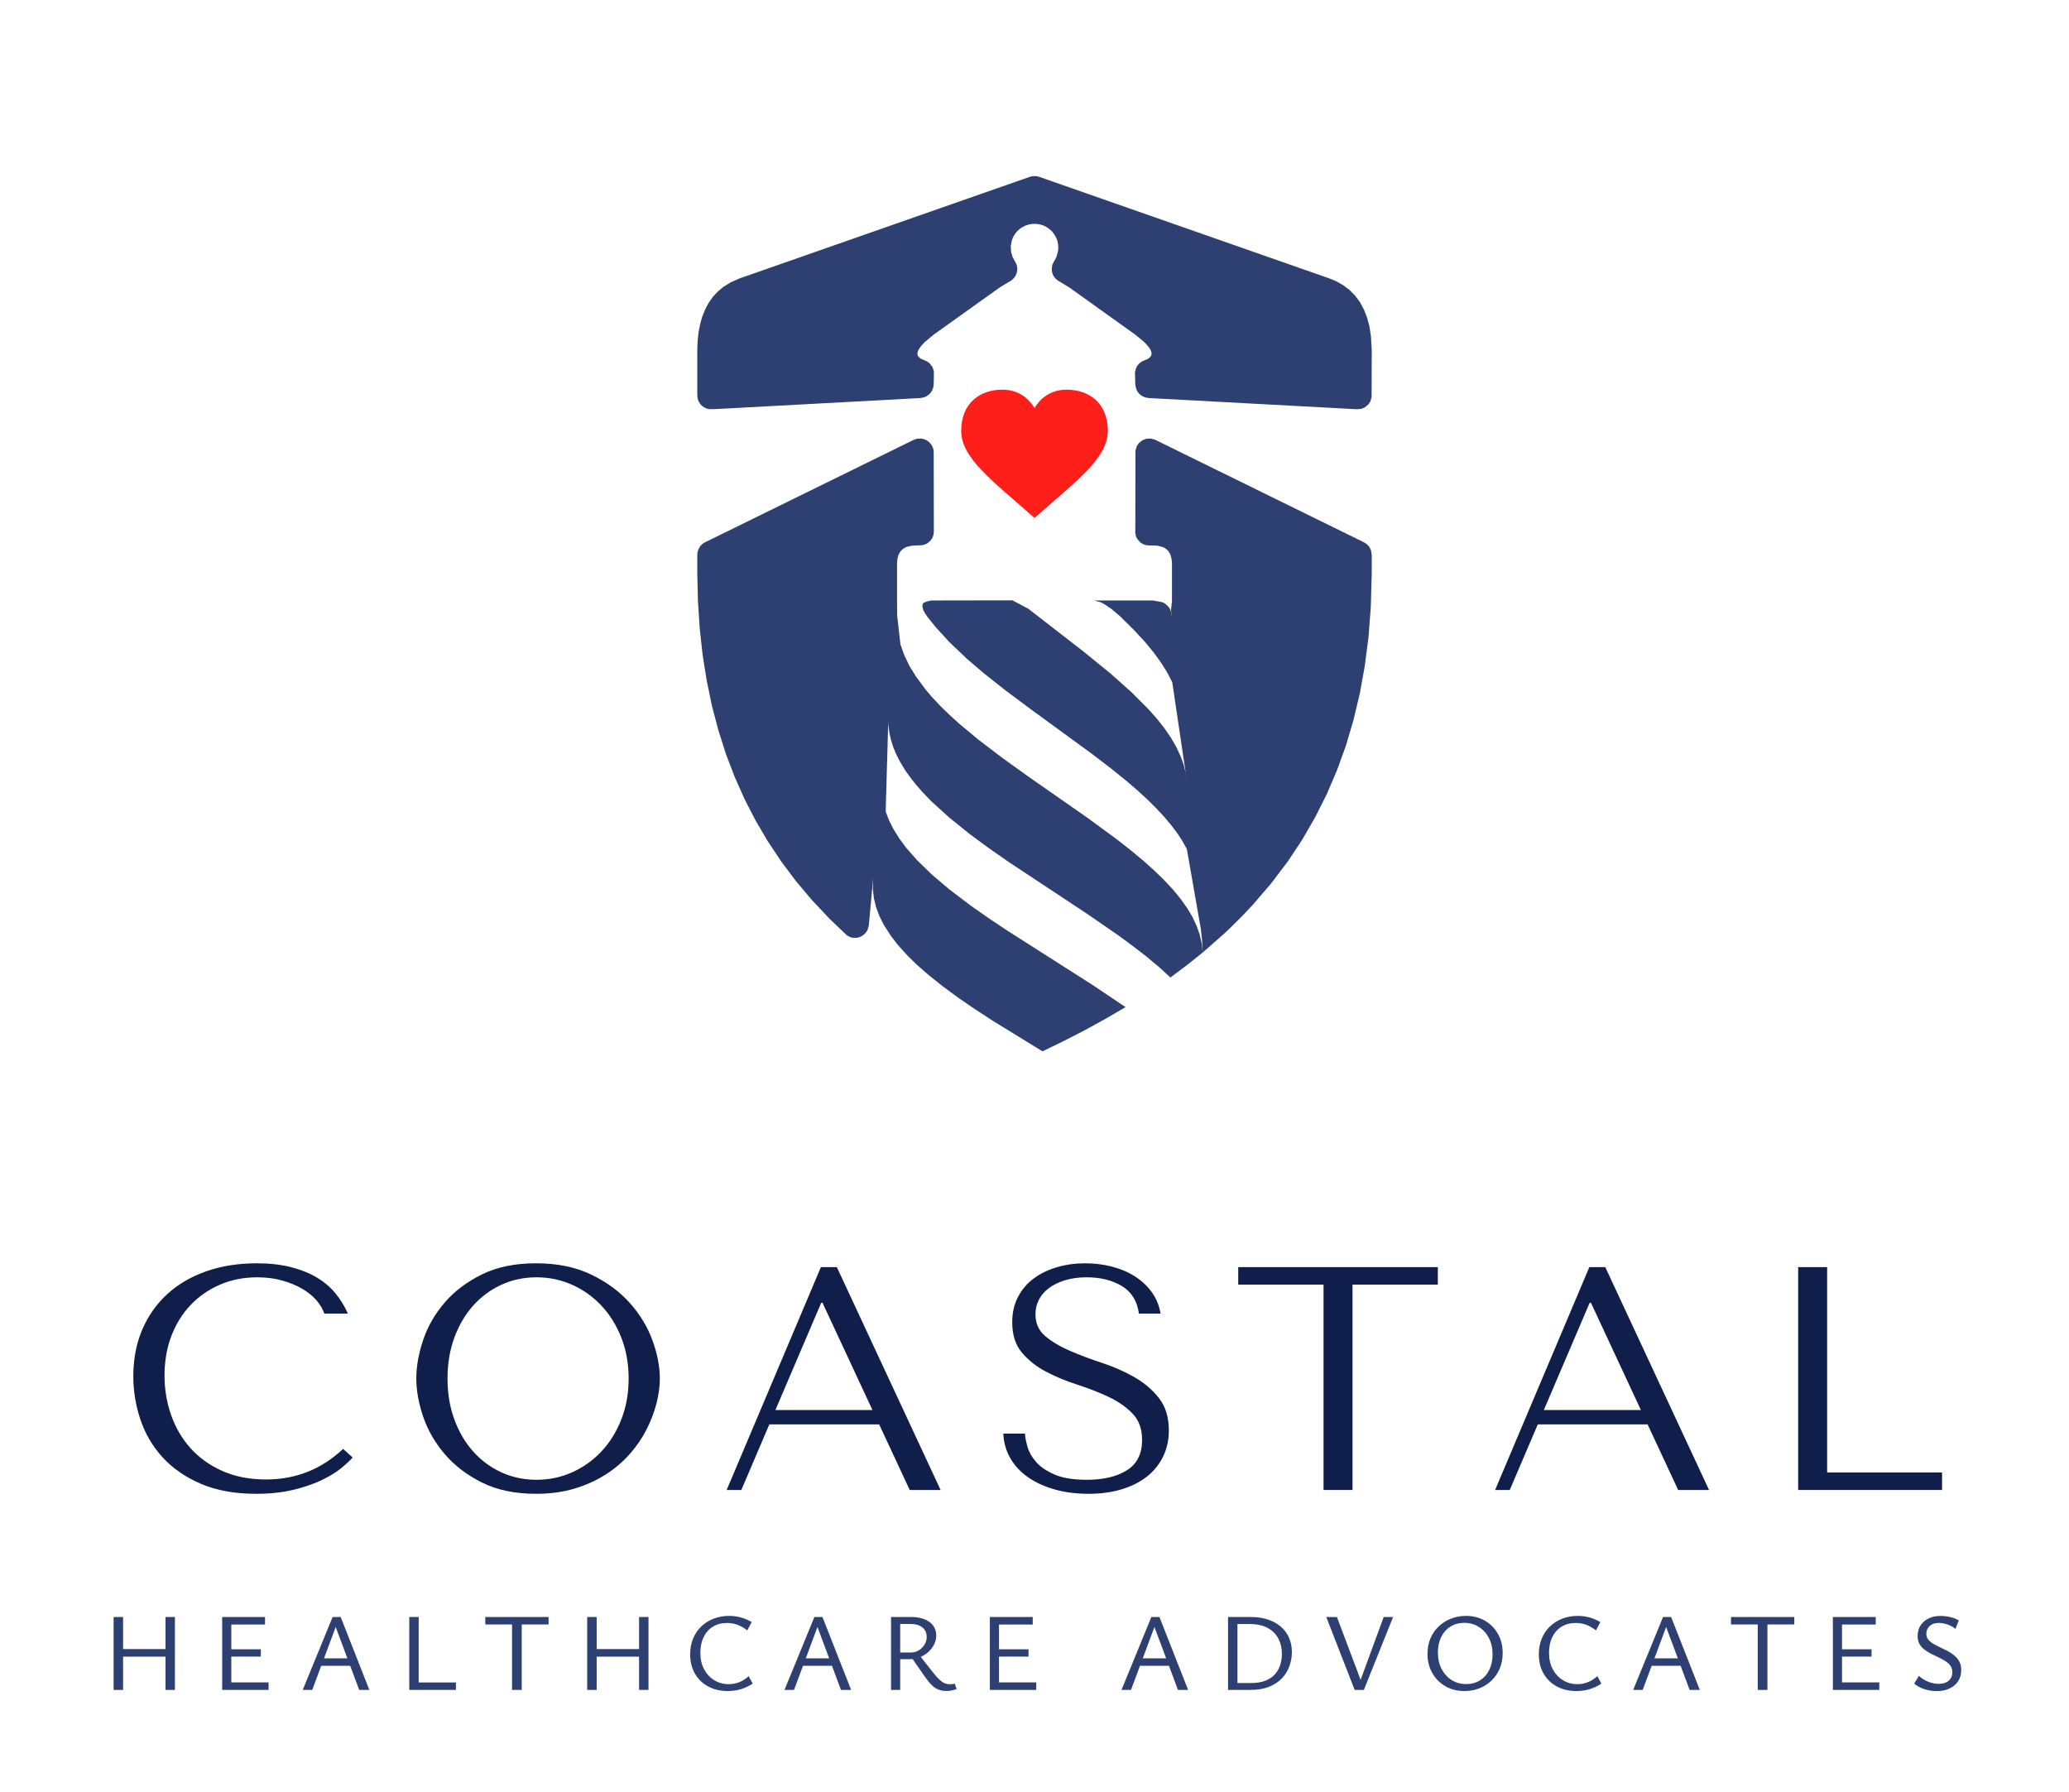
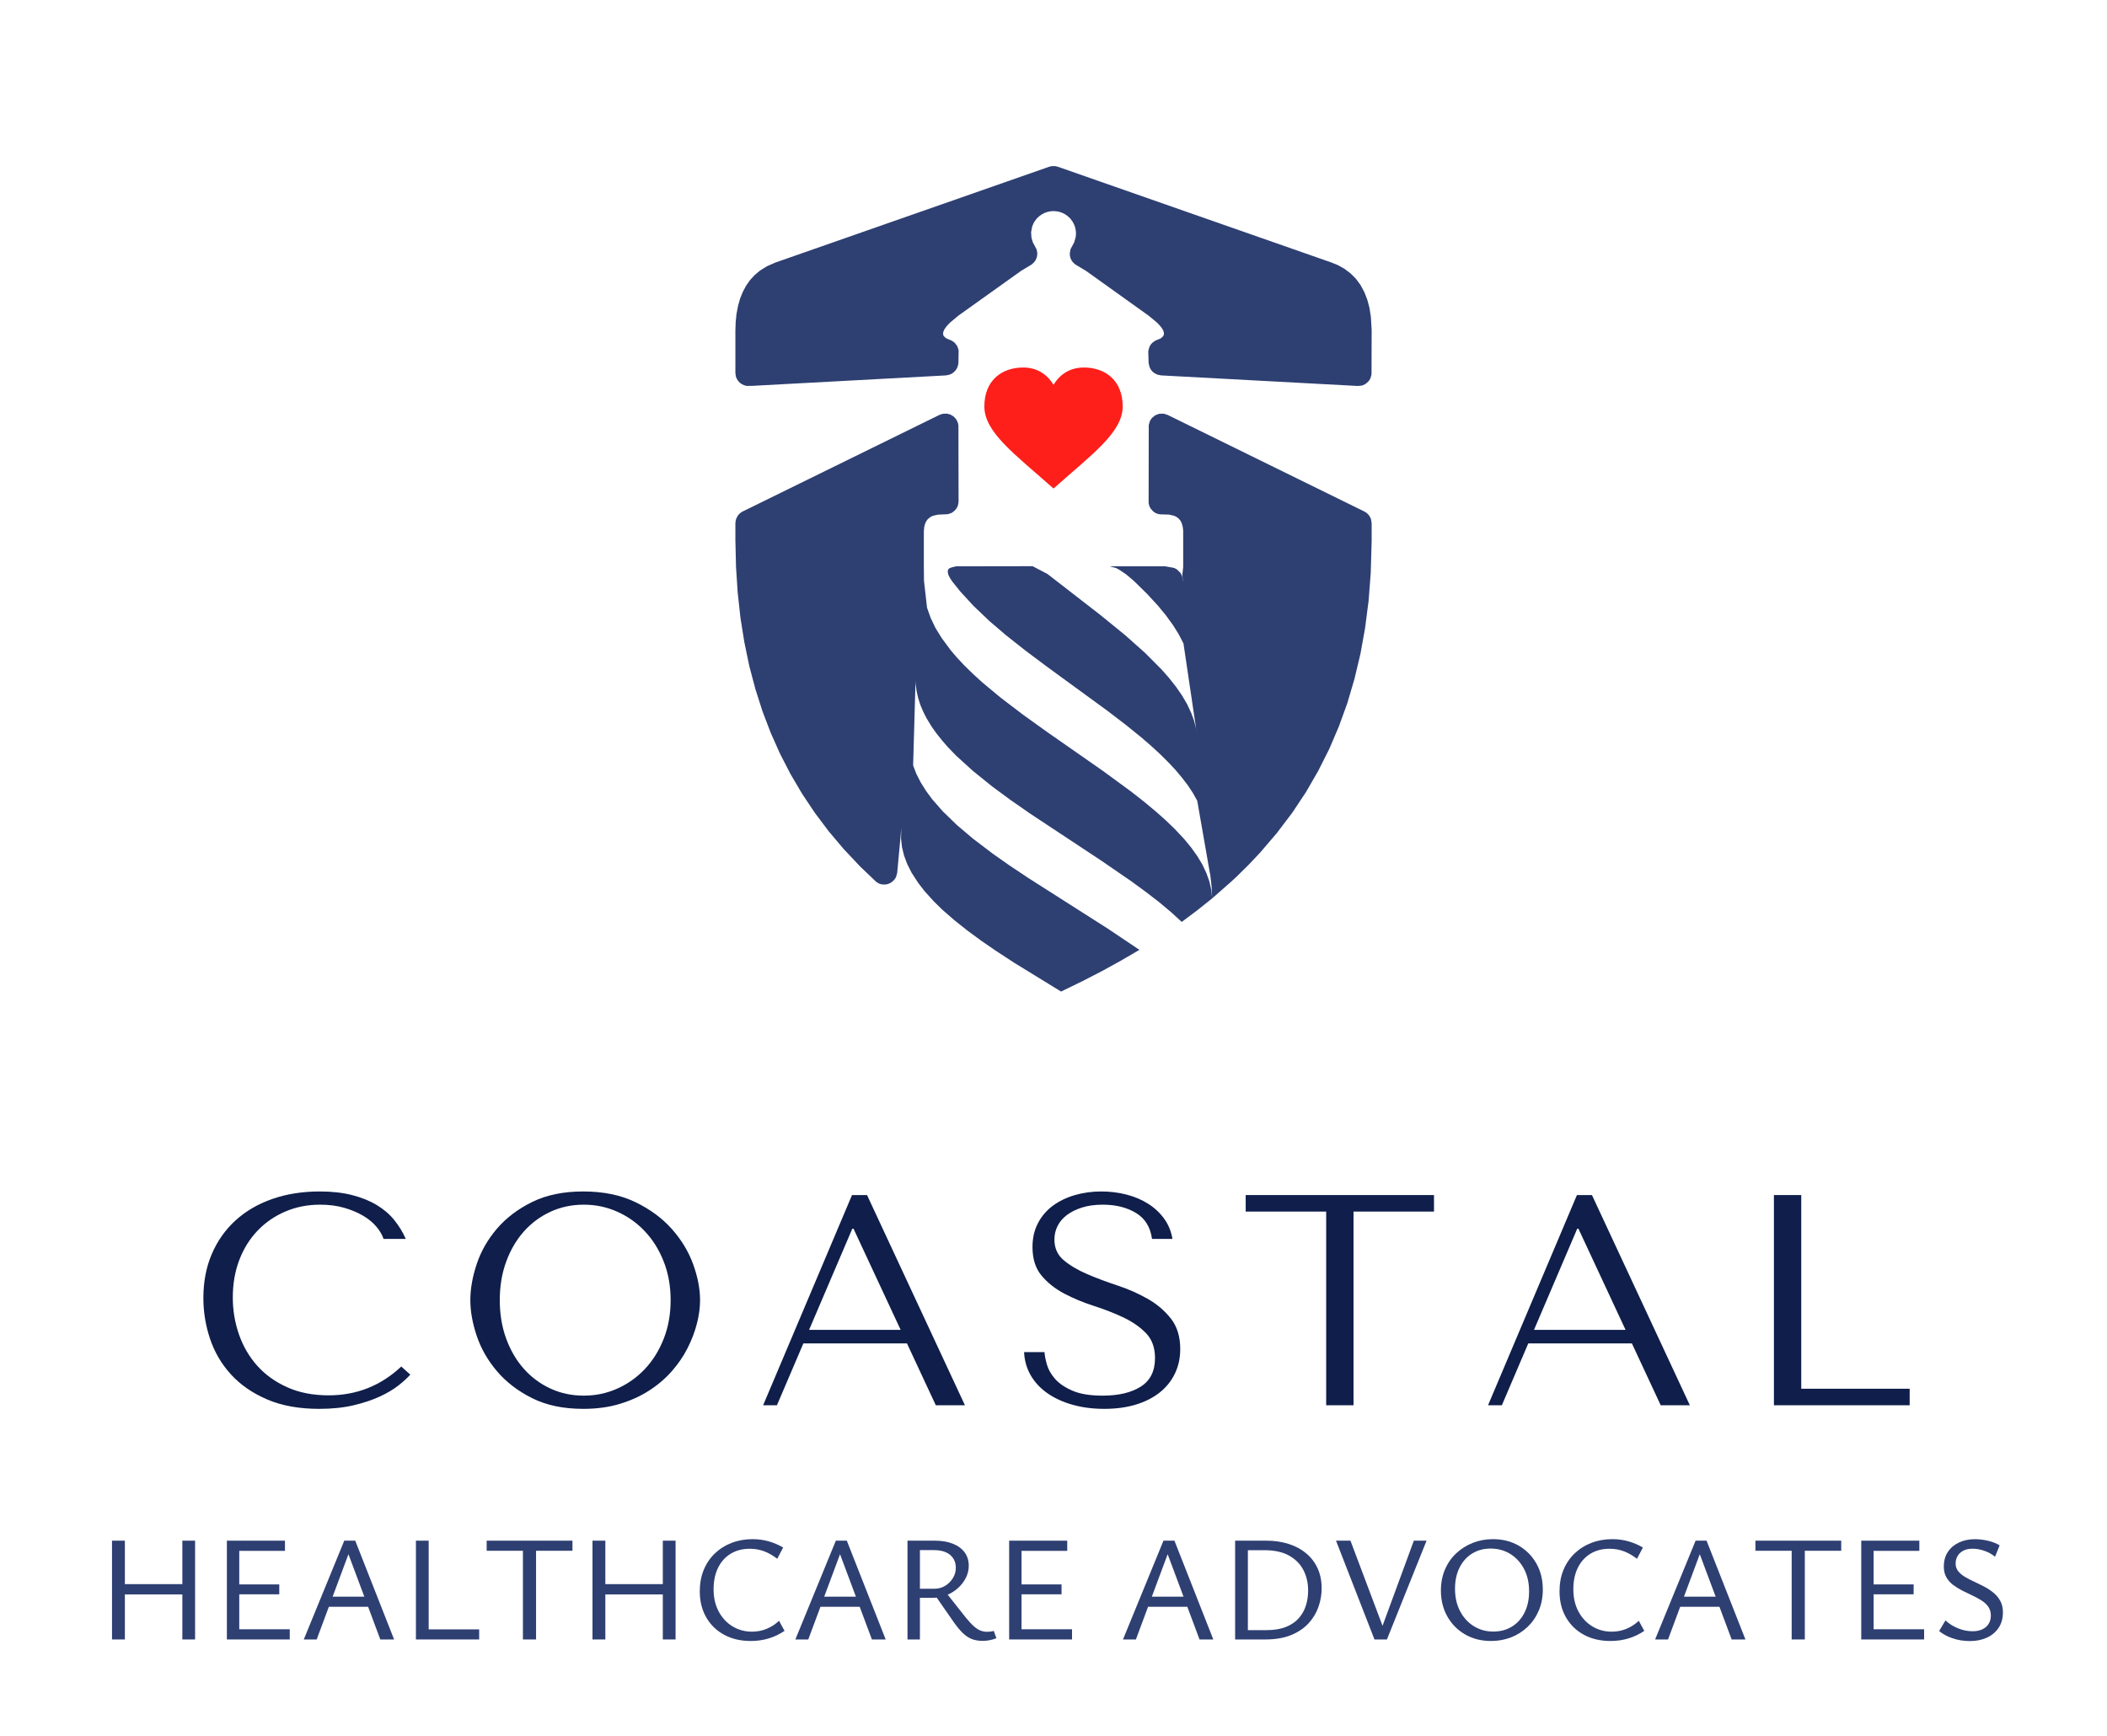
- <svg xmlns="http://www.w3.org/2000/svg" viewBox="0 0 162.49 140.70" width="162.49" height="140.70" role="img" aria-label="Coastal Healthcare Advocates">
-   <g transform="translate(46.700 8.000) scale(0.57576)">
+ <svg xmlns="http://www.w3.org/2000/svg" viewBox="0 0 175.41 144.50" width="175.41" height="144.50" role="img" aria-label="Coastal Healthcare Advocates">
+   <g transform="translate(53.161 8.000) scale(0.57576)">
    <path d="M 16.47 41.9 L 44.45 40.39 L 44.94 40.29 L 45.29 40.14 L 45.59 39.92 L 45.85 39.65 L 46.05 39.33 L 46.18 38.98 L 46.25 38.61 L 46.28 36.76 L 46.09 36.17 L 45.71 35.67 L 45.31 35.38 L 44.47 35.02 L 44.14 34.73 L 44.05 34.52 L 44.03 34.26 L 44.1 33.99 L 44.24 33.7 L 44.56 33.26 L 45.01 32.78 L 46.24 31.75 L 55.33 25.26 L 56.83 24.36 L 57.2 24.02 L 57.41 23.72 L 57.56 23.38 L 57.64 23.01 L 57.65 22.64 L 57.55 22.16 L 57.01 21.15 L 56.81 20.48 L 56.76 19.67 L 56.91 18.88 L 57.09 18.43 L 57.3 18.07 L 57.59 17.69 L 57.96 17.35 L 58.3 17.11 L 58.74 16.88 L 59.2 16.73 L 59.61 16.65 L 60.11 16.63 L 60.69 16.7 L 61.17 16.84 L 61.62 17.06 L 62.04 17.35 L 62.41 17.69 L 62.76 18.16 L 62.99 18.6 L 63.13 18.99 L 63.22 19.47 L 63.25 19.88 L 63.21 20.36 L 62.99 21.15 L 62.45 22.16 L 62.35 22.77 L 62.38 23.14 L 62.48 23.5 L 62.65 23.83 L 62.89 24.12 L 63.17 24.36 L 64.72 25.29 L 73.72 31.73 L 74.95 32.74 L 75.35 33.16 L 75.7 33.6 L 75.88 33.94 L 75.96 34.22 L 75.96 34.45 L 75.87 34.7 L 75.53 35.02 L 74.69 35.38 L 74.29 35.67 L 74.04 35.96 L 73.86 36.28 L 73.7 36.89 L 73.75 38.61 L 73.9 39.22 L 74.07 39.55 L 74.31 39.84 L 74.61 40.08 L 75.06 40.29 L 75.55 40.39 L 104 41.92 L 104.61 41.86 L 105.06 41.66 L 105.53 41.27 L 105.81 40.86 L 105.98 40.27 L 106 33.8 L 105.89 31.97 L 105.69 30.65 L 105.37 29.44 L 104.94 28.34 L 104.38 27.3 L 103.72 26.41 L 102.96 25.65 L 102.09 24.99 L 101.11 24.44 L 100.17 24.06 L 60.63 10.22 L 60.26 10.13 L 59.74 10.13 L 59.37 10.22 L 19.76 24.08 L 18.56 24.61 L 17.55 25.24 L 16.79 25.88 L 16.14 26.58 L 15.56 27.4 L 15.09 28.28 L 14.68 29.28 L 14.39 30.32 L 14.16 31.51 L 14.04 32.72 L 14 33.9 L 14 40.03 L 14.06 40.51 L 14.19 40.86 L 14.39 41.18 L 14.64 41.45 L 14.94 41.66 L 15.27 41.82 L 15.63 41.91 L 16.47 41.9 Z M 69.53 68.51 L 70.47 69.14 L 71.6 70.09 L 73.53 71.99 L 75.11 73.7 L 76.26 75.1 L 77.27 76.49 L 78.1 77.82 L 78.79 79.15 L 80.8 92.7 L 80.61 91.45 L 80.33 90.34 L 79.92 89.23 L 79.33 87.96 L 78.59 86.69 L 77.72 85.43 L 76.72 84.16 L 75.6 82.89 L 73.24 80.52 L 70.39 77.98 L 66.69 74.97 L 59.13 69.11 L 56.982 67.982 L 45.92 68 L 45.25 68.16 L 44.88 68.32 L 44.76 68.48 L 44.7 68.79 L 44.81 69.27 L 45.06 69.74 L 45.38 70.22 L 46.52 71.64 L 48.41 73.7 L 50.74 75.92 L 53.15 77.98 L 55.96 80.2 L 59.13 82.57 L 67.82 88.91 L 70.51 90.97 L 72.66 92.71 L 74.13 93.98 L 75.51 95.25 L 76.62 96.36 L 77.66 97.47 L 78.59 98.58 L 79.43 99.68 L 80.16 100.79 L 80.78 101.9 L 82.6 112.3 L 82.67 112.66 L 82.852 114.244 L 82.944 116.015 L 85.69 113.6 L 86.52 112.83 L 88.21 111.16 L 89.8 109.48 L 92.27 106.6 L 94.53 103.62 L 96.49 100.67 L 98.28 97.57 L 99.88 94.39 L 101.27 91.13 L 102.48 87.79 L 103.51 84.3 L 104.38 80.65 L 105.05 76.93 L 105.56 72.97 L 105.87 68.92 L 106 64.31 L 106 61.77 L 105.9 61.16 L 105.74 60.82 L 105.53 60.52 L 105.25 60.26 L 104.94 60.07 L 76.49 46.1 L 75.9 45.92 L 75.28 45.94 L 74.7 46.16 L 74.22 46.55 L 73.95 46.96 L 73.77 47.56 L 73.75 58.85 L 73.87 59.33 L 74.05 59.65 L 74.38 60.03 L 74.68 60.25 L 75.02 60.4 L 75.38 60.48 L 76.72 60.52 L 77.44 60.69 L 77.78 60.85 L 78.1 61.1 L 78.33 61.37 L 78.52 61.71 L 78.68 62.26 L 78.75 62.83 L 78.75 68.08 L 78.62 69.31 L 78.72 69.97 L 78.73 70.09 L 78.74 70.28 L 78.64 69.58 L 78.47 69.14 L 78.3 68.89 L 77.83 68.44 L 77.48 68.25 L 77.22 68.19 L 76.14 68 L 68.13 68 L 69.05 68.25 L 69.53 68.51 Z M 14 64.21 L 14.09 68.05 L 14.33 71.76 L 14.73 75.42 L 15.29 78.94 L 16.01 82.41 L 16.89 85.74 L 17.91 88.94 L 19.11 92.08 L 20.45 95.09 L 21.97 98.04 L 23.63 100.86 L 25.47 103.62 L 27.49 106.31 L 29.65 108.87 L 32.05 111.42 L 34.41 113.67 L 34.85 113.91 L 35.21 114 L 35.7 114.01 L 36.07 113.94 L 36.41 113.79 L 36.72 113.58 L 37.06 113.22 L 37.24 112.9 L 37.4 112.3 L 37.99 105.89 L 37.95 107.37 L 38.09 108.6 L 38.39 109.83 L 38.85 111.06 L 39.47 112.29 L 40.42 113.76 L 41.37 114.99 L 42.71 116.47 L 43.97 117.7 L 45.66 119.17 L 47.52 120.65 L 49.53 122.13 L 51.67 123.6 L 54.3 125.32 L 61.09 129.49 L 64.12 128.02 L 66.99 126.54 L 69.73 125.03 L 72.42 123.46 L 67.86 120.4 L 56.28 113.02 L 53.7 111.3 L 51.25 109.58 L 48.34 107.37 L 46.02 105.4 L 43.99 103.43 L 42.48 101.71 L 41.57 100.48 L 40.8 99.25 L 40.17 98.02 L 39.7 96.79 L 40.09 83.08 L 40.03 84.06 L 40.07 85.05 L 40.2 86.03 L 40.42 87.01 L 40.73 88 L 41.14 88.98 L 41.64 89.97 L 42.39 91.2 L 43.09 92.18 L 43.87 93.16 L 44.73 94.15 L 45.92 95.38 L 48.35 97.59 L 51.1 99.81 L 53.76 101.77 L 56.59 103.74 L 67.01 110.63 L 71.3 113.58 L 73.32 115.06 L 75.23 116.53 L 77 118.01 L 78.54 119.42 L 80.77 117.75 L 82.944 116.015 L 82.81 114.81 L 82.54 113.58 L 82.1 112.35 L 81.52 111.12 L 80.78 109.89 L 79.9 108.66 L 78.89 107.43 L 77.51 105.96 L 76.23 104.73 L 74.85 103.5 L 73.07 102.02 L 71.18 100.54 L 67.15 97.59 L 59.04 91.93 L 55.61 89.47 L 52.38 87.01 L 49.72 84.8 L 48.37 83.57 L 47.11 82.34 L 45.96 81.11 L 45.13 80.13 L 43.85 78.4 L 42.94 76.93 L 42.23 75.45 L 41.71 73.98 L 41.27 70.09 L 41.25 68.06 L 41.25 62.94 L 41.3 62.35 L 41.42 61.86 L 41.61 61.46 L 41.84 61.16 L 42.16 60.9 L 42.5 60.71 L 43.27 60.53 L 44.74 60.46 L 45.32 60.25 L 45.71 59.94 L 45.95 59.66 L 46.13 59.33 L 46.23 58.97 L 46.27 58.6 L 46.25 47.68 L 46.19 47.31 L 46.05 46.96 L 45.86 46.65 L 45.51 46.3 L 45.08 46.05 L 44.6 45.92 L 43.98 45.94 L 43.51 46.1 L 14.95 60.12 L 14.65 60.34 L 14.39 60.61 L 14.15 61.04 L 14.04 61.4 L 14 61.77 L 14 64.21 Z" fill="#2E3F72" />
    <g transform="translate(0 3.0) translate(60 30) scale(1.25) translate(-60 -30)">
      <path d="M60 49 C55.5 45 52 42.5 52 39.5 C52 36.5 54 35 56.5 35 C58.3 35 59.4 36 60 37 C60.6 36 61.7 35 63.5 35 C66 35 68 36.5 68 39.5 C68 42.5 64.5 45 60 49 Z" fill="#FE1E1A" />
    </g>
  </g>
  <g fill="#0F1E4A">
-     <path transform="translate(9.2203 117) scale(0.025 -0.025)" d="M709 129Q607 33 467 33Q389 33 329.0 60.0Q269 87 229.0 132.0Q189 177 168.5 236.0Q148 295 148 359Q148 427 169.5 483.5Q191 540 230.0 581.0Q269 622 322.5 645.0Q376 668 439 668Q482 668 517.5 658.0Q553 648 580.5 632.0Q608 616 625.5 595.5Q643 575 650 554H724Q709 588 685.5 617.0Q662 646 627.0 667.0Q592 688 545.0 700.0Q498 712 438 712Q351 712 279.5 687.0Q208 662 157.0 615.5Q106 569 78.0 503.5Q50 438 50 357Q50 287 72.5 220.5Q95 154 142.0 102.5Q189 51 262.0 19.5Q335 -12 436 -12Q500 -12 550.5 0.0Q601 12 638.5 29.5Q676 47 701.0 67.0Q726 87 739 102Z" />
-     <path transform="translate(31.4453 117) scale(0.025 -0.025)" d="M50 350Q50 294 71.5 230.5Q93 167 139.0 113.0Q185 59 256.0 23.5Q327 -12 426 -12Q493 -12 547.5 4.5Q602 21 645.5 49.0Q689 77 721.0 113.5Q753 150 773.5 190.5Q794 231 804.5 272.0Q815 313 815 350Q815 406 792.0 469.5Q769 533 721.0 587.0Q673 641 599.5 676.5Q526 712 426 712Q327 712 256.0 677.0Q185 642 139.0 588.5Q93 535 71.5 471.0Q50 407 50 350ZM148 350Q148 420 169.5 478.5Q191 537 228.5 579.0Q266 621 317.0 644.5Q368 668 428 668Q487 668 539.5 644.5Q592 621 631.5 579.0Q671 537 694.0 478.5Q717 420 717 350Q717 280 694.0 221.5Q671 163 631.5 121.0Q592 79 539.5 55.5Q487 32 428 32Q368 32 317.0 55.5Q266 79 228.5 121.0Q191 163 169.5 221.5Q148 280 148 350Z" />
-     <path transform="translate(56.3203 117) scale(0.025 -0.025)" d="M509 206 605 0H702L376 700H326L30 0H76L164 206ZM488 251H183L327 588H331Z" />
-     <path transform="translate(77.8703 117) scale(0.025 -0.025)" d="M37 177Q39 134 59.5 99.0Q80 64 115.5 39.5Q151 15 199.0 1.5Q247 -12 304 -12Q362 -12 408.5 2.0Q455 16 488.0 42.0Q521 68 539.0 105.0Q557 142 557 187Q557 249 526.0 288.5Q495 328 448.5 354.5Q402 381 347.5 399.0Q293 417 246.5 437.0Q200 457 169.0 483.0Q138 509 138 552Q138 576 148.5 597.0Q159 618 179.5 633.5Q200 649 230.0 658.5Q260 668 299 668Q364 668 409.5 640.5Q455 613 463 554H531Q525 591 504.0 620.5Q483 650 451.0 670.5Q419 691 378.5 701.5Q338 712 294 712Q248 712 206.5 700.0Q165 688 133.5 665.0Q102 642 83.5 607.0Q65 572 65 527Q65 468 95.0 432.0Q125 396 170.5 372.0Q216 348 269.0 331.0Q322 314 367.5 292.5Q413 271 443.0 240.0Q473 209 473 157Q473 92 425.5 62.0Q378 32 299 32Q236 32 198.0 48.5Q160 65 140.0 88.0Q120 111 113.0 135.5Q106 160 105 177Z" />
-     <path transform="translate(96.7453 117) scale(0.025 -0.025)" d="M379 0V645H647V700H20V645H288V0Z" />
-     <path transform="translate(116.6703 117) scale(0.025 -0.025)" d="M509 206 605 0H702L376 700H326L30 0H76L164 206ZM488 251H183L327 588H331Z" />
-     <path transform="translate(138.2203 117) scale(0.025 -0.025)" d="M120 0V700H211V55H572V0Z" />
+     <path transform="translate(15.6812 117) scale(0.025 -0.025)" d="M709 129Q607 33 467 33Q389 33 329.0 60.0Q269 87 229.0 132.0Q189 177 168.5 236.0Q148 295 148 359Q148 427 169.5 483.5Q191 540 230.0 581.0Q269 622 322.5 645.0Q376 668 439 668Q482 668 517.5 658.0Q553 648 580.5 632.0Q608 616 625.5 595.5Q643 575 650 554H724Q709 588 685.5 617.0Q662 646 627.0 667.0Q592 688 545.0 700.0Q498 712 438 712Q351 712 279.5 687.0Q208 662 157.0 615.5Q106 569 78.0 503.5Q50 438 50 357Q50 287 72.5 220.5Q95 154 142.0 102.5Q189 51 262.0 19.5Q335 -12 436 -12Q500 -12 550.5 0.0Q601 12 638.5 29.5Q676 47 701.0 67.0Q726 87 739 102Z" />
+     <path transform="translate(37.9062 117) scale(0.025 -0.025)" d="M50 350Q50 294 71.5 230.5Q93 167 139.0 113.0Q185 59 256.0 23.5Q327 -12 426 -12Q493 -12 547.5 4.5Q602 21 645.5 49.0Q689 77 721.0 113.5Q753 150 773.5 190.5Q794 231 804.5 272.0Q815 313 815 350Q815 406 792.0 469.5Q769 533 721.0 587.0Q673 641 599.5 676.5Q526 712 426 712Q327 712 256.0 677.0Q185 642 139.0 588.5Q93 535 71.5 471.0Q50 407 50 350ZM148 350Q148 420 169.5 478.5Q191 537 228.5 579.0Q266 621 317.0 644.5Q368 668 428 668Q487 668 539.5 644.5Q592 621 631.5 579.0Q671 537 694.0 478.5Q717 420 717 350Q717 280 694.0 221.5Q671 163 631.5 121.0Q592 79 539.5 55.5Q487 32 428 32Q368 32 317.0 55.5Q266 79 228.5 121.0Q191 163 169.5 221.5Q148 280 148 350Z" />
+     <path transform="translate(62.7812 117) scale(0.025 -0.025)" d="M509 206 605 0H702L376 700H326L30 0H76L164 206ZM488 251H183L327 588H331Z" />
+     <path transform="translate(84.3312 117) scale(0.025 -0.025)" d="M37 177Q39 134 59.5 99.0Q80 64 115.5 39.5Q151 15 199.0 1.5Q247 -12 304 -12Q362 -12 408.5 2.0Q455 16 488.0 42.0Q521 68 539.0 105.0Q557 142 557 187Q557 249 526.0 288.5Q495 328 448.5 354.5Q402 381 347.5 399.0Q293 417 246.5 437.0Q200 457 169.0 483.0Q138 509 138 552Q138 576 148.5 597.0Q159 618 179.5 633.5Q200 649 230.0 658.5Q260 668 299 668Q364 668 409.5 640.5Q455 613 463 554H531Q525 591 504.0 620.5Q483 650 451.0 670.5Q419 691 378.5 701.5Q338 712 294 712Q248 712 206.5 700.0Q165 688 133.5 665.0Q102 642 83.5 607.0Q65 572 65 527Q65 468 95.0 432.0Q125 396 170.5 372.0Q216 348 269.0 331.0Q322 314 367.5 292.5Q413 271 443.0 240.0Q473 209 473 157Q473 92 425.5 62.0Q378 32 299 32Q236 32 198.0 48.5Q160 65 140.0 88.0Q120 111 113.0 135.5Q106 160 105 177Z" />
+     <path transform="translate(103.2062 117) scale(0.025 -0.025)" d="M379 0V645H647V700H20V645H288V0Z" />
+     <path transform="translate(123.1312 117) scale(0.025 -0.025)" d="M509 206 605 0H702L376 700H326L30 0H76L164 206ZM488 251H183L327 588H331Z" />
+     <path transform="translate(144.6812 117) scale(0.025 -0.025)" d="M120 0V700H211V55H572V0Z" />
  </g>
  <g fill="#2E3F72">
-     <path transform="translate(8 132.7) scale(0.0087 -0.0087)" d="M574.426 0V658H659.358V0ZM106.071 0V658H191.645V0ZM133.643 300.07V368.573H632.5V300.07Z" />
-     <path transform="translate(16.526 132.7) scale(0.0087 -0.0087)" d="M524.786 0H106.071V658H492.929V590.141H188.431V67.859H524.786ZM133.643 300.713V366.644H454.929V300.713Z" />
-     <path transform="translate(23.4338 132.7) scale(0.0087 -0.0087)" d="M548.997 0 320.213 611.999H353.143L125.145 0H39.213L308.856 658H381.858L640.715 0ZM157.642 217.783 182.214 285H475.856L511.715 217.783Z" />
-     <path transform="translate(31.2203 132.7) scale(0.0087 -0.0087)" d="M106.071 0V658H191.002V0ZM134 0V67.217H527.215V0Z" />
-     <path transform="translate(37.8758 132.7) scale(0.0087 -0.0087)" d="M268.712 0V658H356.216V0ZM27.286 590.783V658H598.642V590.783Z" />
-     <path transform="translate(45.1925 132.7) scale(0.0087 -0.0087)" d="M574.426 0V658H659.358V0ZM106.071 0V658H191.645V0ZM133.643 300.07V368.573H632.5V300.07Z" />
-     <path transform="translate(53.7185 132.7) scale(0.0087 -0.0087)" d="M394.714 -10.143Q294.143 -10.143 217.678 31.357Q141.214 72.857 98.393 147.535Q55.571 222.214 55.571 320.571Q55.571 400.286 82.286 464.357Q109 528.429 157.036 573.929Q205.072 619.429 269 643.786Q332.929 668.143 407.643 668.143Q462.072 668.143 513.572 653.822Q565.072 639.5 610.858 612.286L571.428 537.426Q528.214 570.712 483.999 587.426Q439.785 604.141 388.857 604.141Q315.358 604.141 261.037 570.82Q206.716 537.499 177.145 476.856Q147.574 416.214 147.574 334.715Q147.574 249.644 181.681 186.144Q215.788 122.644 273.68 87.287Q331.573 51.93 402.429 51.93Q456.929 51.93 502.714 71.502Q548.5 91.074 583.499 124.359L620.072 57.214Q570.215 23.571 514.286 6.714Q458.357 -10.143 394.714 -10.143Z" />
-     <path transform="translate(61.2701 132.7) scale(0.0087 -0.0087)" d="M548.997 0 320.213 611.999H353.143L125.145 0H39.213L308.856 658H381.858L640.715 0ZM157.642 217.783 182.214 285H475.856L511.715 217.783Z" />
-     <path transform="translate(69.0566 132.7) scale(0.0087 -0.0087)" d="M106 0V658H287.857Q357.357 658 408.036 637.786Q458.715 617.571 486.358 580.25Q514.001 542.928 514.001 490.714Q514.001 448.285 494.394 409.857Q474.786 371.428 441.465 341.607Q408.144 311.785 365.322 294.571Q322.501 277.357 275.286 277.357H137.643V337.786H285.786Q324 337.786 356.036 356.929Q388.071 376.072 407.964 408.071Q427.856 440.071 427.856 476.571Q427.856 531.214 390.035 563.142Q352.214 595.07 280.786 595.07H188.715V0ZM606.285 -9.429Q565.856 -9.429 534.356 2.857Q502.856 15.143 474.107 42.893Q445.357 70.643 412.643 117.357L286.5 299.071L354.072 323.072L493.358 147Q523.644 109.357 547.358 88.358Q571.072 67.358 592.286 59.215Q613.5 51.072 634.571 51.072Q642.928 51.072 655.607 52.072Q668.285 53.072 680.643 57.072L698.214 8.072Q671.714 -1.786 649.535 -5.607Q627.357 -9.429 606.285 -9.429Z" />
-     <path transform="translate(76.817 132.7) scale(0.0087 -0.0087)" d="M524.786 0H106.071V658H492.929V590.141H188.431V67.859H524.786ZM133.643 300.713V366.644H454.929V300.713Z" />
-     <path transform="translate(87.7355 132.7) scale(0.0087 -0.0087)" d="M548.997 0 320.213 611.999H353.143L125.145 0H39.213L308.856 658H381.858L640.715 0ZM157.642 217.783 182.214 285H475.856L511.715 217.783Z" />
-     <path transform="translate(95.522 132.7) scale(0.0087 -0.0087)" d="M106.071 0V658H313Q394.857 658 462.714 636.25Q530.571 614.5 579.857 573.215Q629.143 531.929 655.75 473.215Q682.357 414.501 682.357 340.572Q682.357 278.072 661.143 217.286Q639.929 156.501 594.929 107.465Q549.929 58.429 478.607 29.214Q407.285 0 307.428 0ZM191.002 62.074H314.499Q391.428 62.074 444.677 83.538Q497.927 105.002 530.498 142.252Q563.069 179.501 577.676 226.715Q592.282 273.929 592.282 326.428Q592.282 400.142 561.497 460.892Q530.712 521.641 466.141 558.141Q401.57 594.641 299.499 594.641H191.002Z" />
-     <path transform="translate(103.8131 132.7) scale(0.0087 -0.0087)" d="M296.141 0 39.928 658H136.146L376.501 20.143H323.785L558.354 658H643L379.072 0Z" />
-     <path transform="translate(111.6257 132.7) scale(0.0087 -0.0087)" d="M389.285 -10.143Q292.643 -10.143 217.285 33.178Q141.928 76.5 98.75 152.643Q55.571 228.786 55.571 325.428Q55.571 402.572 82.5 465.679Q109.428 528.786 157.5 573.786Q205.572 618.786 268.179 643.465Q330.786 668.143 402.5 668.143Q498.857 668.143 573.714 624.822Q648.572 581.5 691.429 505.857Q734.286 430.214 734.286 332.572Q734.286 255.428 707.357 192.321Q680.428 129.214 633 83.893Q585.571 38.571 523.285 14.214Q461 -10.143 389.285 -10.143ZM404.072 52.573Q475.571 52.573 529.463 86.216Q583.355 119.858 613.14 180.179Q642.925 240.5 642.925 319.714Q642.925 406.285 608.961 470.285Q574.997 534.284 517.105 569.855Q459.213 605.427 386.428 605.427Q316.858 605.427 263.287 572.106Q209.716 538.784 179.61 478.464Q149.503 418.143 149.503 338.286Q149.503 252.358 183.467 188.037Q217.431 123.716 275.18 88.145Q332.93 52.573 404.072 52.573Z" />
-     <path transform="translate(120.3692 132.7) scale(0.0087 -0.0087)" d="M394.714 -10.143Q294.143 -10.143 217.678 31.357Q141.214 72.857 98.393 147.535Q55.571 222.214 55.571 320.571Q55.571 400.286 82.286 464.357Q109 528.429 157.036 573.929Q205.072 619.429 269 643.786Q332.929 668.143 407.643 668.143Q462.072 668.143 513.572 653.822Q565.072 639.5 610.858 612.286L571.428 537.426Q528.214 570.712 483.999 587.426Q439.785 604.141 388.857 604.141Q315.358 604.141 261.037 570.82Q206.716 537.499 177.145 476.856Q147.574 416.214 147.574 334.715Q147.574 249.644 181.681 186.144Q215.788 122.644 273.68 87.287Q331.573 51.93 402.429 51.93Q456.929 51.93 502.714 71.502Q548.5 91.074 583.499 124.359L620.072 57.214Q570.215 23.571 514.286 6.714Q458.357 -10.143 394.714 -10.143Z" />
-     <path transform="translate(127.9208 132.7) scale(0.0087 -0.0087)" d="M548.997 0 320.213 611.999H353.143L125.145 0H39.213L308.856 658H381.858L640.715 0ZM157.642 217.783 182.214 285H475.856L511.715 217.783Z" />
-     <path transform="translate(135.7073 132.7) scale(0.0087 -0.0087)" d="M268.712 0V658H356.216V0ZM27.286 590.783V658H598.642V590.783Z" />
-     <path transform="translate(143.024 132.7) scale(0.0087 -0.0087)" d="M524.786 0H106.071V658H492.929V590.141H188.431V67.859H524.786ZM133.643 300.713V366.644H454.929V300.713Z" />
-     <path transform="translate(149.9318 132.7) scale(0.0087 -0.0087)" d="M390.142 159.643Q390.142 193.714 373.356 217.643Q356.571 241.571 328.499 259.535Q300.428 277.499 267.071 292.892Q233.714 308.285 200.249 325.285Q166.785 342.285 138.714 363.499Q110.643 384.714 93.857 414.321Q77.071 443.928 77.071 485.714Q77.071 542.643 104.036 583.214Q131 623.786 177.964 645.821Q224.929 667.857 284.357 667.857Q325.5 667.857 369.929 657.679Q414.357 647.5 448.786 627.143L418.143 550.856Q387.928 576.285 347.321 590.392Q306.714 604.499 269 604.499Q230.143 604.499 204.679 590.142Q179.215 575.785 167.394 553.571Q155.573 531.357 155.573 505.928Q155.573 476.429 172.751 454.893Q189.93 433.357 218.001 416.679Q246.072 400 279.644 384.608Q313.215 369.215 346.679 351.608Q380.144 334 408.215 310.893Q436.286 287.786 453.465 256.108Q470.643 224.429 470.643 180.858Q470.643 119.929 441.572 76.964Q412.5 34 362.929 11.679Q313.357 -10.643 251.143 -10.643Q188.5 -10.643 134.678 7.964Q80.857 26.571 45.857 56.285L88 126.715Q124.215 93.358 172 74.037Q219.786 54.715 267.929 54.715Q325 54.715 357.571 83.179Q390.142 111.643 390.142 159.643Z" />
+     <path transform="translate(8 136.5) scale(0.0125 -0.0125)" d="M574.426 0V658H659.358V0ZM106.071 0V658H191.645V0ZM133.643 300.07V368.573H632.5V300.07Z" />
+     <path transform="translate(17.5625 136.5) scale(0.0125 -0.0125)" d="M524.786 0H106.071V658H492.929V590.141H188.431V67.859H524.786ZM133.643 300.713V366.644H454.929V300.713Z" />
+     <path transform="translate(24.8 136.5) scale(0.0125 -0.0125)" d="M548.997 0 320.213 611.999H353.143L125.145 0H39.213L308.856 658H381.858L640.715 0ZM157.642 217.783 182.214 285H475.856L511.715 217.783Z" />
+     <path transform="translate(33.3 136.5) scale(0.0125 -0.0125)" d="M106.071 0V658H191.002V0ZM134 0V67.217H527.215V0Z" />
+     <path transform="translate(40.175 136.5) scale(0.0125 -0.0125)" d="M268.712 0V658H356.216V0ZM27.286 590.783V658H598.642V590.783Z" />
+     <path transform="translate(48 136.5) scale(0.0125 -0.0125)" d="M574.426 0V658H659.358V0ZM106.071 0V658H191.645V0ZM133.643 300.07V368.573H632.5V300.07Z" />
+     <path transform="translate(57.5625 136.5) scale(0.0125 -0.0125)" d="M394.714 -10.143Q294.143 -10.143 217.678 31.357Q141.214 72.857 98.393 147.535Q55.571 222.214 55.571 320.571Q55.571 400.286 82.286 464.357Q109 528.429 157.036 573.929Q205.072 619.429 269 643.786Q332.929 668.143 407.643 668.143Q462.072 668.143 513.572 653.822Q565.072 639.5 610.858 612.286L571.428 537.426Q528.214 570.712 483.999 587.426Q439.785 604.141 388.857 604.141Q315.358 604.141 261.037 570.82Q206.716 537.499 177.145 476.856Q147.574 416.214 147.574 334.715Q147.574 249.644 181.681 186.144Q215.788 122.644 273.68 87.287Q331.573 51.93 402.429 51.93Q456.929 51.93 502.714 71.502Q548.5 91.074 583.499 124.359L620.072 57.214Q570.215 23.571 514.286 6.714Q458.357 -10.143 394.714 -10.143Z" />
+     <path transform="translate(65.725 136.5) scale(0.0125 -0.0125)" d="M548.997 0 320.213 611.999H353.143L125.145 0H39.213L308.856 658H381.858L640.715 0ZM157.642 217.783 182.214 285H475.856L511.715 217.783Z" />
+     <path transform="translate(74.225 136.5) scale(0.0125 -0.0125)" d="M106 0V658H287.857Q357.357 658 408.036 637.786Q458.715 617.571 486.358 580.25Q514.001 542.928 514.001 490.714Q514.001 448.285 494.394 409.857Q474.786 371.428 441.465 341.607Q408.144 311.785 365.322 294.571Q322.501 277.357 275.286 277.357H137.643V337.786H285.786Q324 337.786 356.036 356.929Q388.071 376.072 407.964 408.071Q427.856 440.071 427.856 476.571Q427.856 531.214 390.035 563.142Q352.214 595.07 280.786 595.07H188.715V0ZM606.285 -9.429Q565.856 -9.429 534.356 2.857Q502.856 15.143 474.107 42.893Q445.357 70.643 412.643 117.357L286.5 299.071L354.072 323.072L493.358 147Q523.644 109.357 547.358 88.358Q571.072 67.358 592.286 59.215Q613.5 51.072 634.571 51.072Q642.928 51.072 655.607 52.072Q668.285 53.072 680.643 57.072L698.214 8.072Q671.714 -1.786 649.535 -5.607Q627.357 -9.429 606.285 -9.429Z" />
+     <path transform="translate(82.6875 136.5) scale(0.0125 -0.0125)" d="M524.786 0H106.071V658H492.929V590.141H188.431V67.859H524.786ZM133.643 300.713V366.644H454.929V300.713Z" />
+     <path transform="translate(93 136.5) scale(0.0125 -0.0125)" d="M548.997 0 320.213 611.999H353.143L125.145 0H39.213L308.856 658H381.858L640.715 0ZM157.642 217.783 182.214 285H475.856L511.715 217.783Z" />
+     <path transform="translate(101.5 136.5) scale(0.0125 -0.0125)" d="M106.071 0V658H313Q394.857 658 462.714 636.25Q530.571 614.5 579.857 573.215Q629.143 531.929 655.75 473.215Q682.357 414.501 682.357 340.572Q682.357 278.072 661.143 217.286Q639.929 156.501 594.929 107.465Q549.929 58.429 478.607 29.214Q407.285 0 307.428 0ZM191.002 62.074H314.499Q391.428 62.074 444.677 83.538Q497.927 105.002 530.498 142.252Q563.069 179.501 577.676 226.715Q592.282 273.929 592.282 326.428Q592.282 400.142 561.497 460.892Q530.712 521.641 466.141 558.141Q401.57 594.641 299.499 594.641H191.002Z" />
+     <path transform="translate(110.725 136.5) scale(0.0125 -0.0125)" d="M296.141 0 39.928 658H136.146L376.501 20.143H323.785L558.354 658H643L379.072 0Z" />
+     <path transform="translate(119.2625 136.5) scale(0.0125 -0.0125)" d="M389.285 -10.143Q292.643 -10.143 217.285 33.178Q141.928 76.5 98.75 152.643Q55.571 228.786 55.571 325.428Q55.571 402.572 82.5 465.679Q109.428 528.786 157.5 573.786Q205.572 618.786 268.179 643.465Q330.786 668.143 402.5 668.143Q498.857 668.143 573.714 624.822Q648.572 581.5 691.429 505.857Q734.286 430.214 734.286 332.572Q734.286 255.428 707.357 192.321Q680.428 129.214 633 83.893Q585.571 38.571 523.285 14.214Q461 -10.143 389.285 -10.143ZM404.072 52.573Q475.571 52.573 529.463 86.216Q583.355 119.858 613.14 180.179Q642.925 240.5 642.925 319.714Q642.925 406.285 608.961 470.285Q574.997 534.284 517.105 569.855Q459.213 605.427 386.428 605.427Q316.858 605.427 263.287 572.106Q209.716 538.784 179.61 478.464Q149.503 418.143 149.503 338.286Q149.503 252.358 183.467 188.037Q217.431 123.716 275.18 88.145Q332.93 52.573 404.072 52.573Z" />
+     <path transform="translate(129.1375 136.5) scale(0.0125 -0.0125)" d="M394.714 -10.143Q294.143 -10.143 217.678 31.357Q141.214 72.857 98.393 147.535Q55.571 222.214 55.571 320.571Q55.571 400.286 82.286 464.357Q109 528.429 157.036 573.929Q205.072 619.429 269 643.786Q332.929 668.143 407.643 668.143Q462.072 668.143 513.572 653.822Q565.072 639.5 610.858 612.286L571.428 537.426Q528.214 570.712 483.999 587.426Q439.785 604.141 388.857 604.141Q315.358 604.141 261.037 570.82Q206.716 537.499 177.145 476.856Q147.574 416.214 147.574 334.715Q147.574 249.644 181.681 186.144Q215.788 122.644 273.68 87.287Q331.573 51.93 402.429 51.93Q456.929 51.93 502.714 71.502Q548.5 91.074 583.499 124.359L620.072 57.214Q570.215 23.571 514.286 6.714Q458.357 -10.143 394.714 -10.143Z" />
+     <path transform="translate(137.3 136.5) scale(0.0125 -0.0125)" d="M548.997 0 320.213 611.999H353.143L125.145 0H39.213L308.856 658H381.858L640.715 0ZM157.642 217.783 182.214 285H475.856L511.715 217.783Z" />
+     <path transform="translate(145.8 136.5) scale(0.0125 -0.0125)" d="M268.712 0V658H356.216V0ZM27.286 590.783V658H598.642V590.783Z" />
+     <path transform="translate(153.625 136.5) scale(0.0125 -0.0125)" d="M524.786 0H106.071V658H492.929V590.141H188.431V67.859H524.786ZM133.643 300.713V366.644H454.929V300.713Z" />
+     <path transform="translate(160.8625 136.5) scale(0.0125 -0.0125)" d="M390.142 159.643Q390.142 193.714 373.356 217.643Q356.571 241.571 328.499 259.535Q300.428 277.499 267.071 292.892Q233.714 308.285 200.249 325.285Q166.785 342.285 138.714 363.499Q110.643 384.714 93.857 414.321Q77.071 443.928 77.071 485.714Q77.071 542.643 104.036 583.214Q131 623.786 177.964 645.821Q224.929 667.857 284.357 667.857Q325.5 667.857 369.929 657.679Q414.357 647.5 448.786 627.143L418.143 550.856Q387.928 576.285 347.321 590.392Q306.714 604.499 269 604.499Q230.143 604.499 204.679 590.142Q179.215 575.785 167.394 553.571Q155.573 531.357 155.573 505.928Q155.573 476.429 172.751 454.893Q189.93 433.357 218.001 416.679Q246.072 400 279.644 384.608Q313.215 369.215 346.679 351.608Q380.144 334 408.215 310.893Q436.286 287.786 453.465 256.108Q470.643 224.429 470.643 180.858Q470.643 119.929 441.572 76.964Q412.5 34 362.929 11.679Q313.357 -10.643 251.143 -10.643Q188.5 -10.643 134.678 7.964Q80.857 26.571 45.857 56.285L88 126.715Q124.215 93.358 172 74.037Q219.786 54.715 267.929 54.715Q325 54.715 357.571 83.179Q390.142 111.643 390.142 159.643Z" />
  </g>
</svg>
